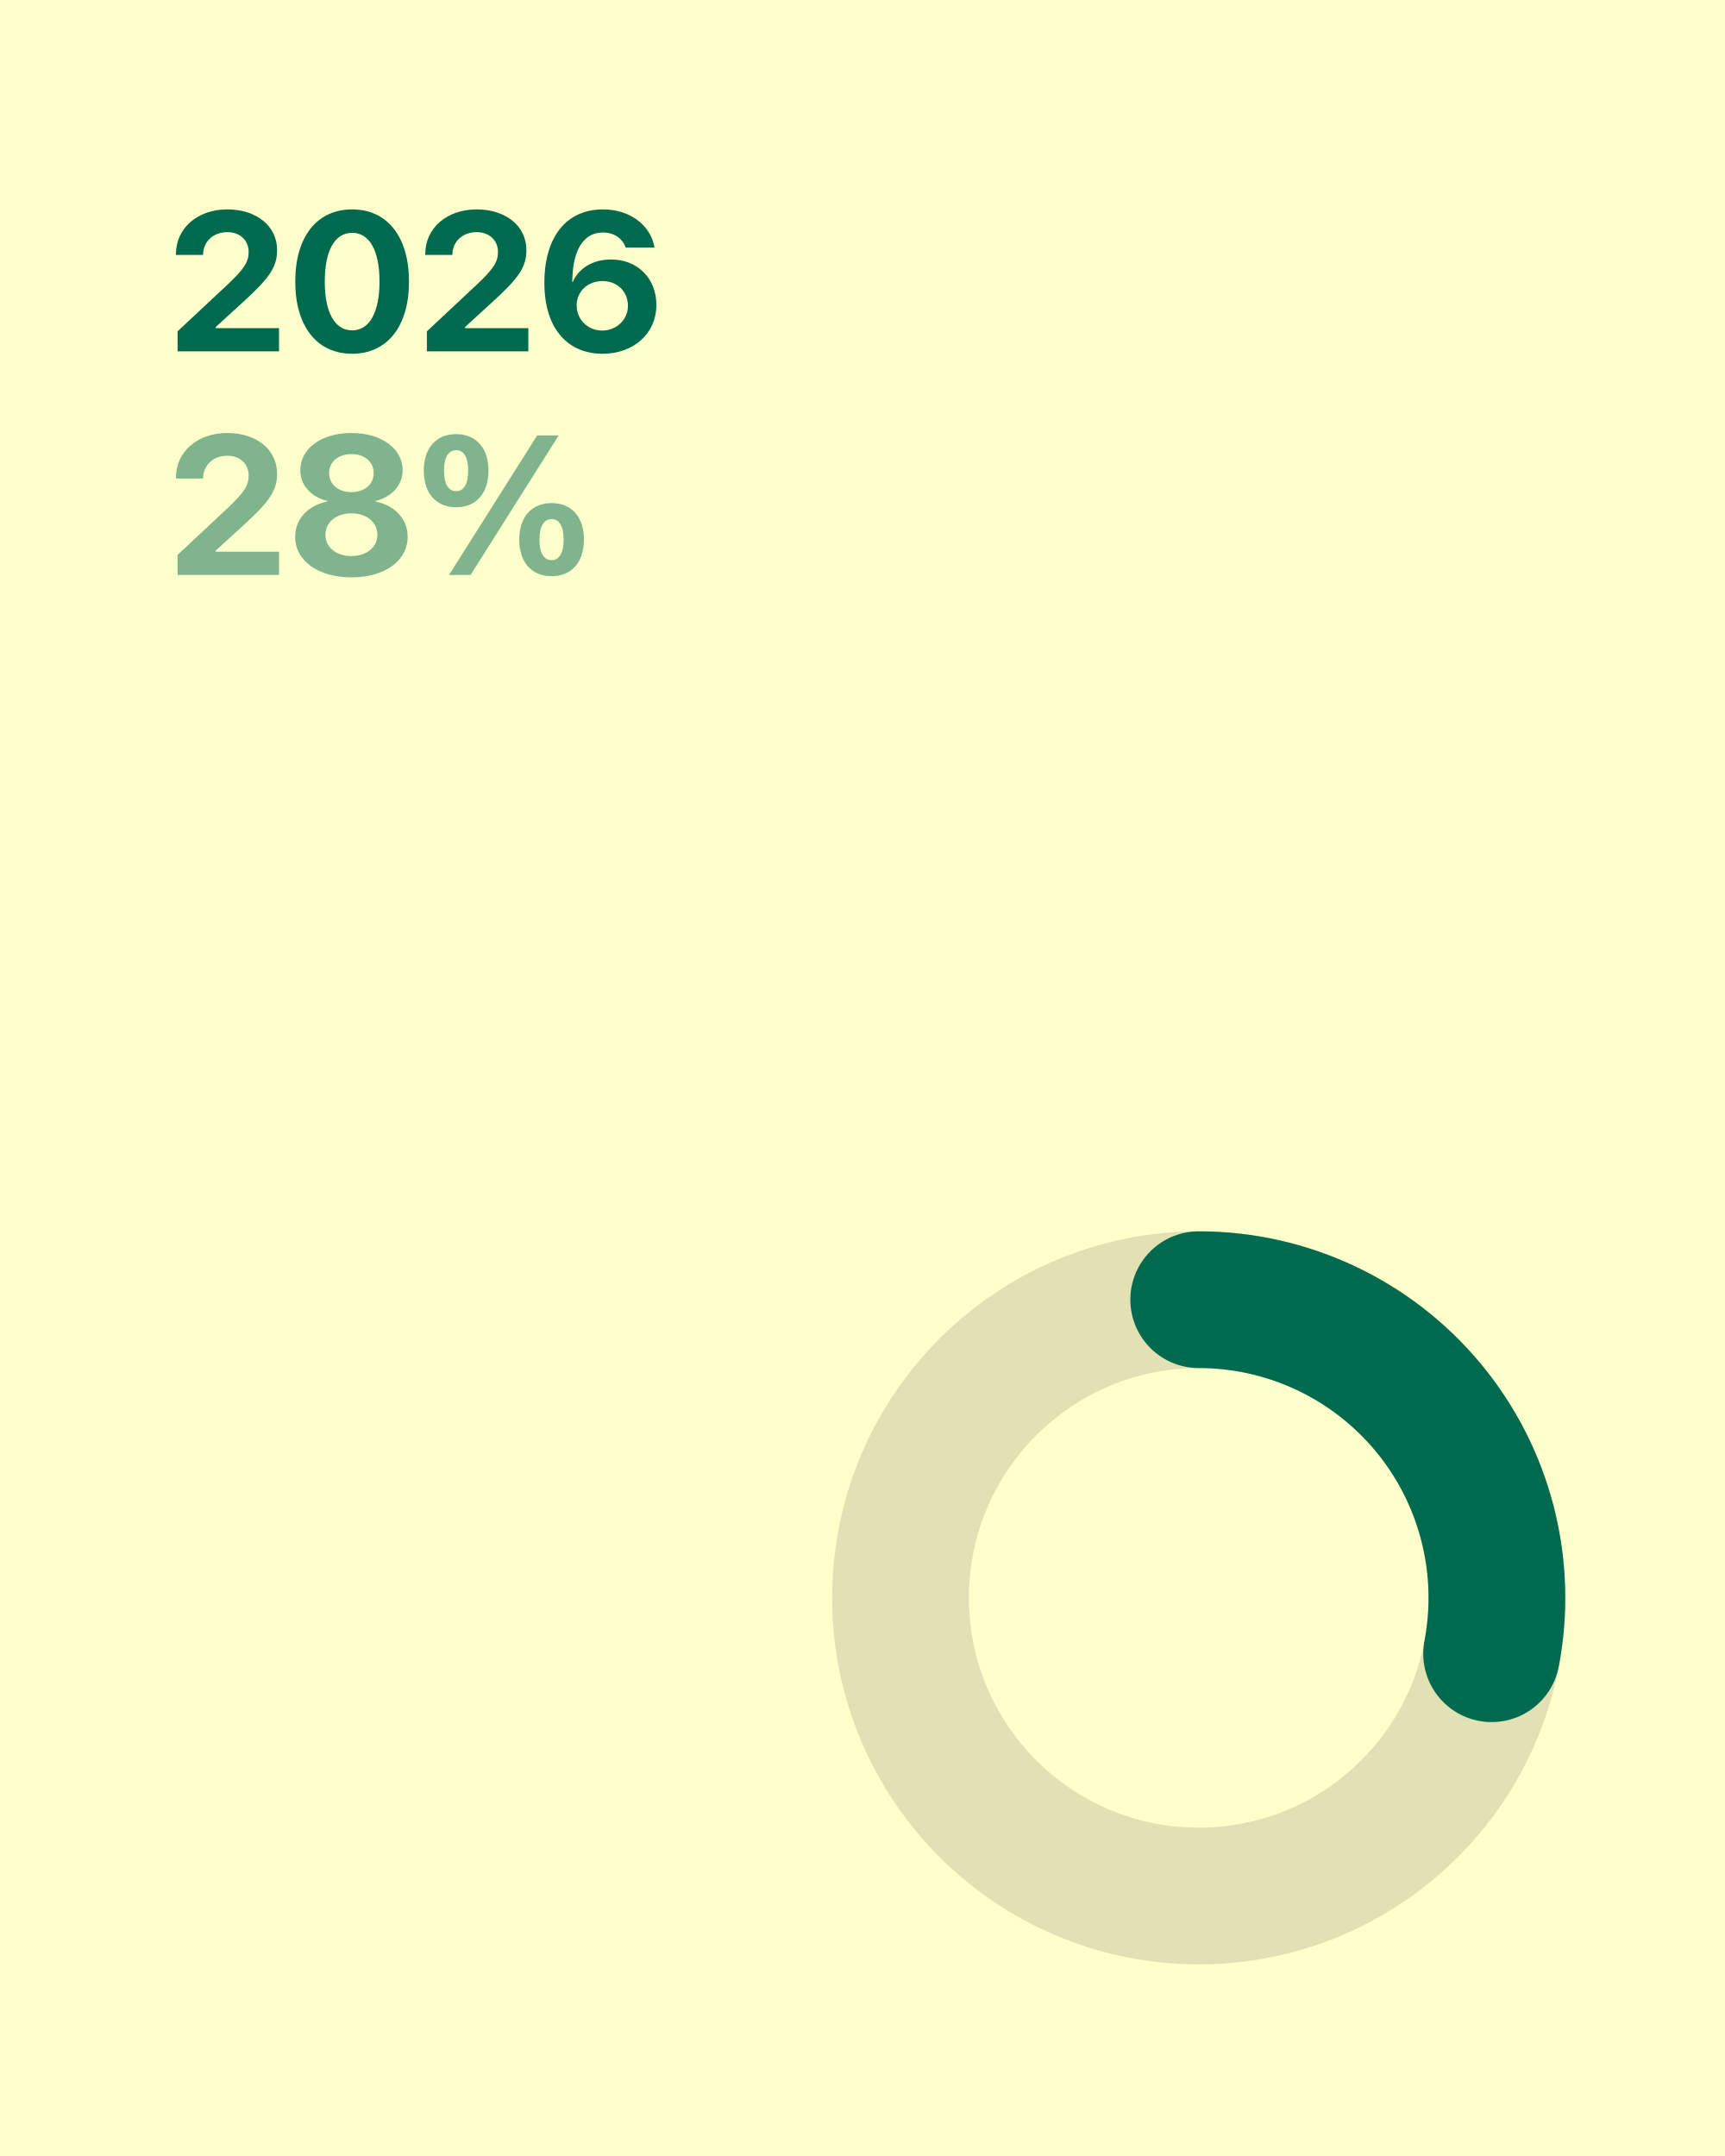
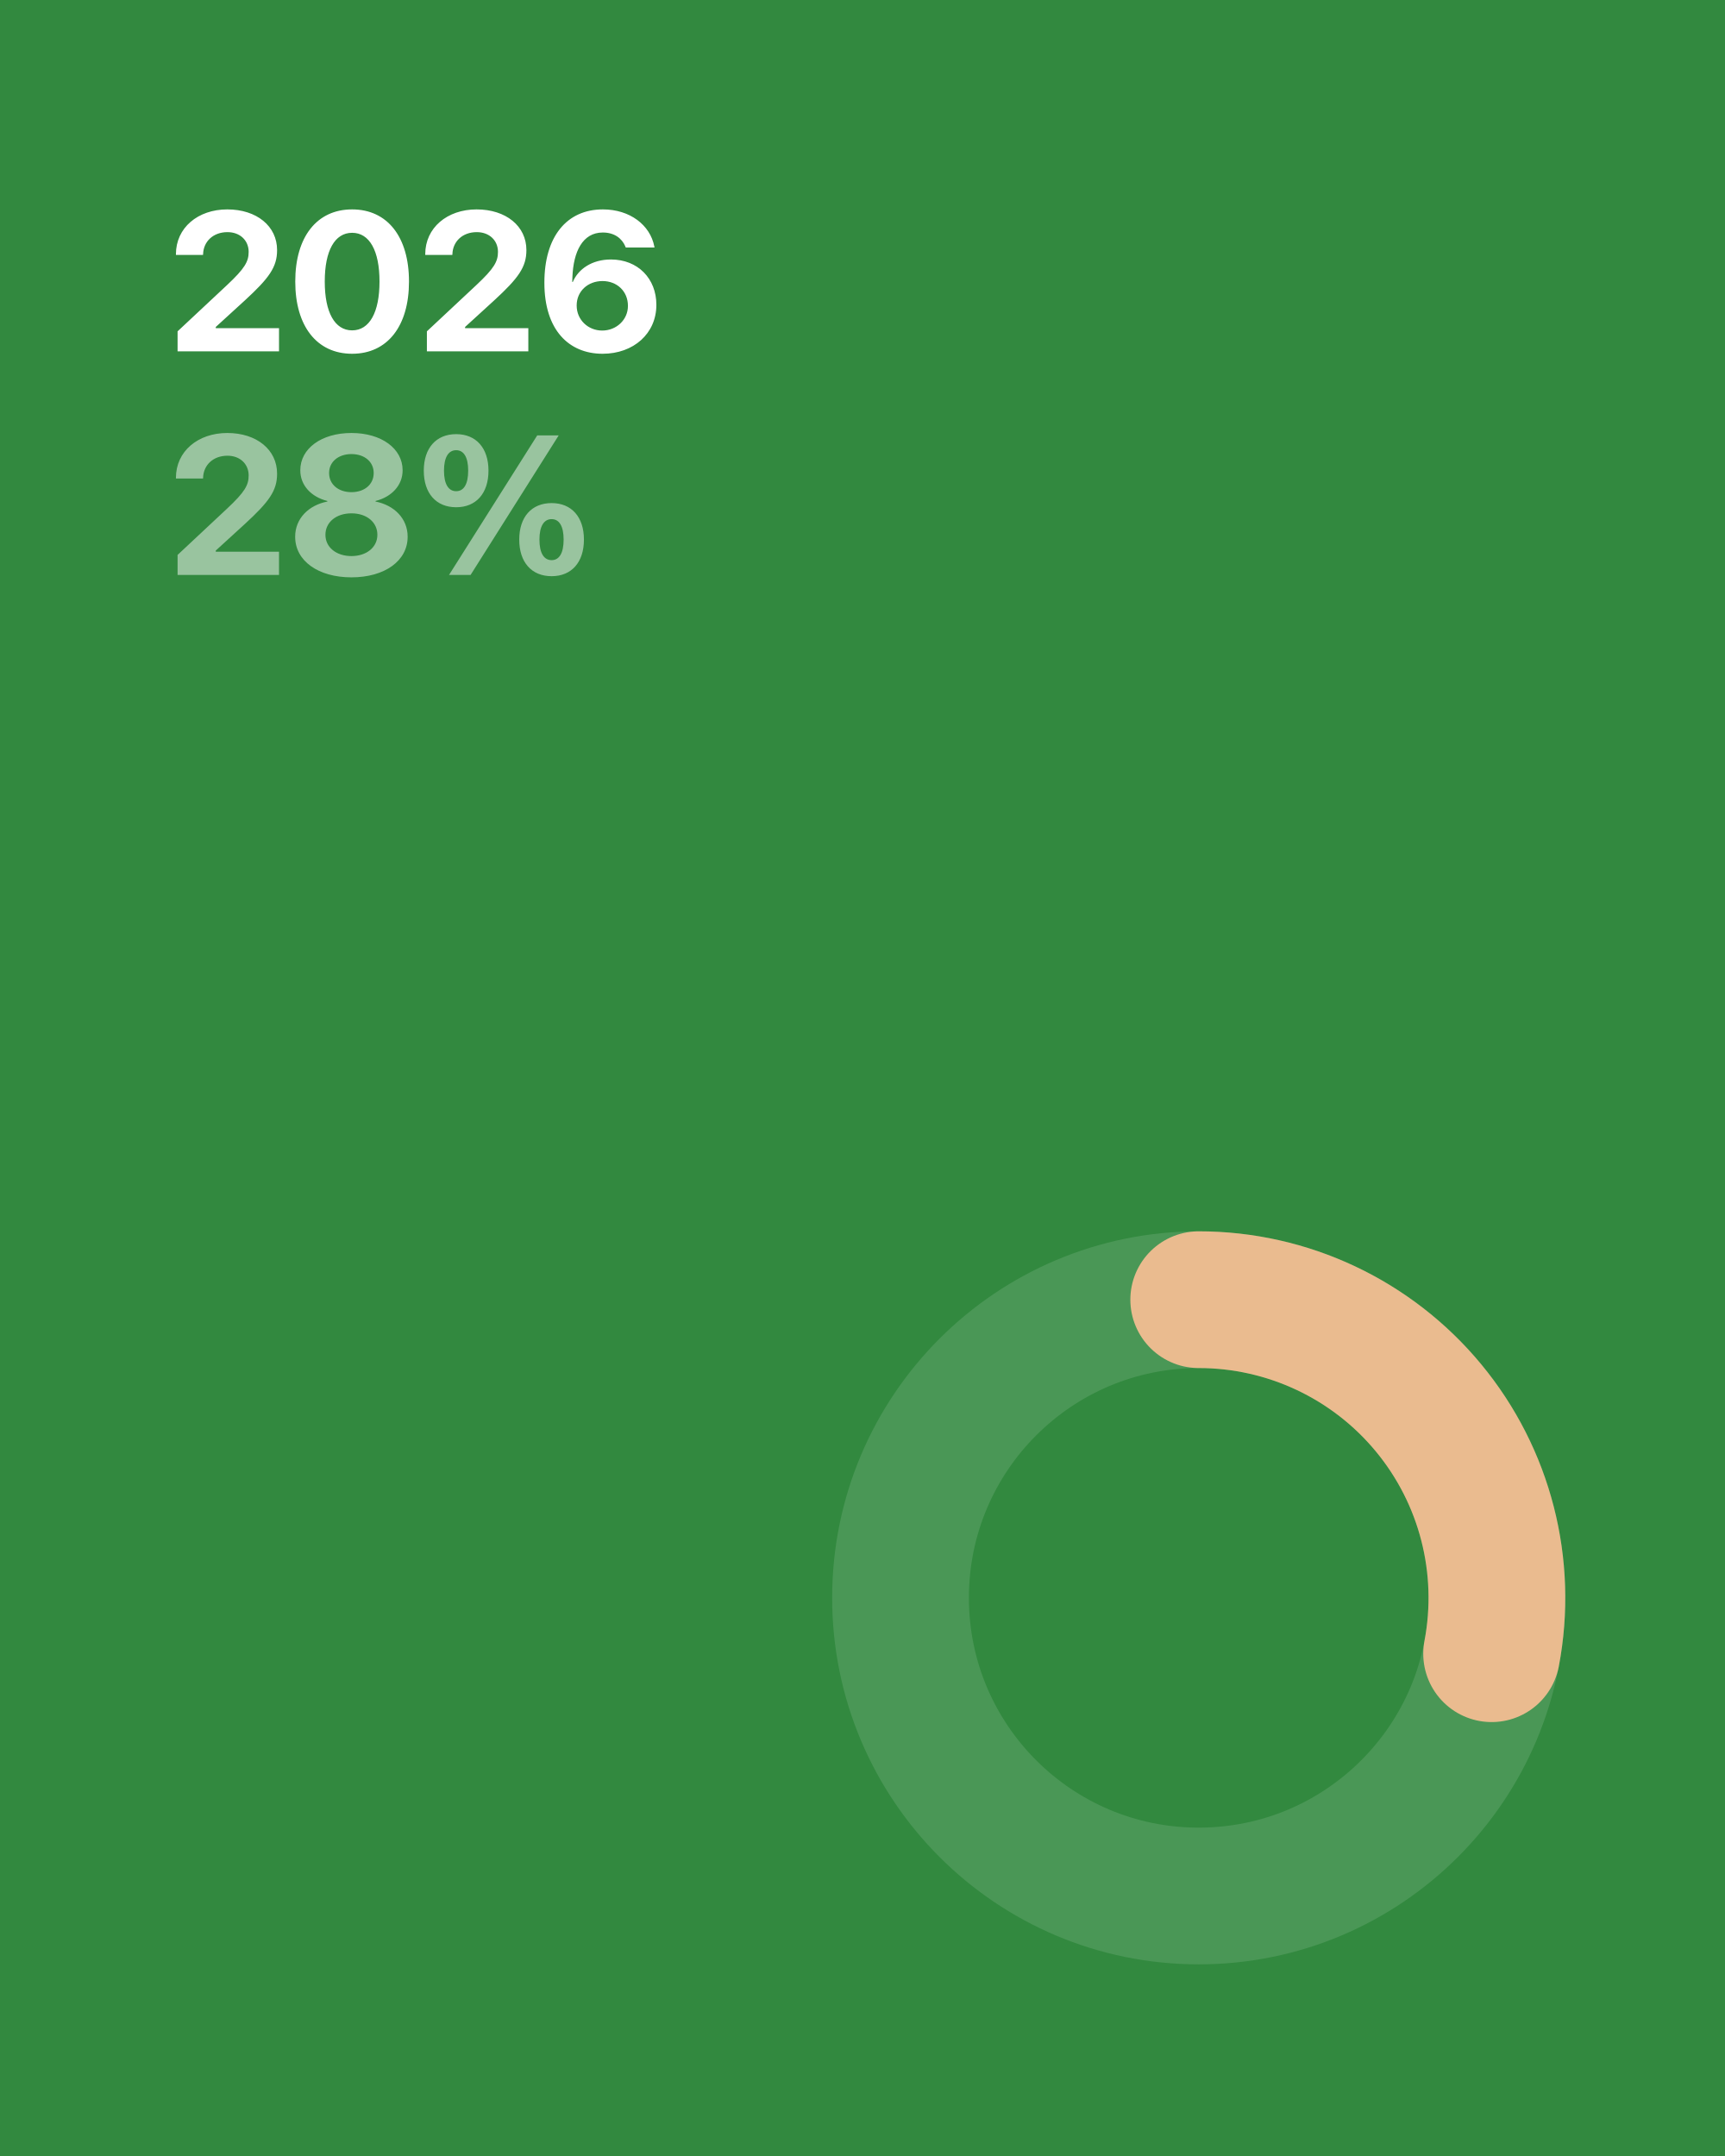
<svg xmlns="http://www.w3.org/2000/svg" viewBox="0 0 1080 1350" width="1080" height="1350">
-   <rect width="1080" height="1350" fill="#FFFFCC" />
-   <circle opacity="0.12" cx="750.5" cy="1000.5" r="186.692" fill="none" stroke="#000000" stroke-width="85.617" />
-   <path d="M750.5 813.808 A186.692 186.692 0 0 1 933.885 1035.483" fill="none" stroke="#006A4E" stroke-width="85.617" stroke-linecap="round" stroke-linejoin="round" />
-   <path d="M111.18 220L174.69 220L174.69 205.47L135.09 205.47L135.09 204.74L153.38 188.03C168.45 174.17 173.48 167.26 173.48 156.67L173.48 156.55C173.48 141.65 160.76 131.12 142.30 131.12C123.83 131.12 110.15 142.68 110.15 159.15L110.15 159.63L127.10 159.63L127.16 159.09C127.40 151.22 133.46 145.35 142.42 145.35C150.17 145.35 155.62 150.43 155.68 157.58L155.68 157.70C155.68 163.75 153.32 168.05 142.05 178.59L111.18 207.47ZM220.46 221.51C242.62 221.51 256.06 204.14 256.06 176.35L256.06 176.22C256.06 148.43 242.62 131.12 220.46 131.12C198.30 131.12 184.86 148.43 184.86 176.22L184.86 176.35C184.86 204.14 198.30 221.51 220.46 221.51ZM220.46 206.86C209.56 206.86 203.33 195.54 203.33 176.35L203.33 176.22C203.33 157.03 209.56 145.77 220.46 145.77C231.36 145.77 237.60 157.03 237.60 176.22L237.60 176.35C237.60 195.54 231.36 206.86 220.46 206.86ZM267.27 220L330.78 220L330.78 205.47L291.18 205.47L291.18 204.74L309.47 188.03C324.54 174.17 329.57 167.26 329.57 156.67L329.57 156.55C329.57 141.65 316.85 131.12 298.39 131.12C279.92 131.12 266.24 142.68 266.24 159.15L266.24 159.63L283.19 159.63L283.25 159.09C283.49 151.22 289.55 145.35 298.51 145.35C306.26 145.35 311.71 150.43 311.77 157.58L311.77 157.70C311.77 163.75 309.41 168.05 298.14 178.59L267.27 207.47ZM377.28 221.51C396.71 221.51 410.94 208.80 410.94 190.94L410.94 190.82C410.94 174.47 399.38 162.48 382.49 162.48C370.68 162.48 362.08 168.41 358.63 176.53L358.27 176.53C358.27 175.62 358.33 174.41 358.39 173.20C359.05 157.76 364.63 145.59 377.40 145.59C384.54 145.59 389.39 149.16 391.57 154.43L391.75 154.97L409.79 154.97L409.67 154.37C407.07 140.87 394.35 131.12 377.46 131.12C354.70 131.12 340.83 148.31 340.83 176.95L340.83 177.07C340.83 206.68 356.21 221.51 377.28 221.51ZM361.05 191.36L361.05 191.24C361.05 182.34 368.08 175.98 377.22 175.98C386.30 175.98 393.14 182.40 393.14 191.48L393.14 191.60C393.14 200.20 385.94 206.98 377.04 206.98C368.08 206.98 361.05 200.14 361.05 191.36Z" fill="#006A4E" />
-   <path d="M111.18 360L174.69 360L174.69 345.47L135.09 345.47L135.09 344.74L153.38 328.03C168.45 314.17 173.48 307.26 173.48 296.67L173.48 296.55C173.48 281.65 160.76 271.12 142.30 271.12C123.83 271.12 110.15 282.68 110.15 299.15L110.15 299.63L127.10 299.63L127.16 299.09C127.40 291.22 133.46 285.35 142.42 285.35C150.17 285.35 155.62 290.43 155.68 297.58L155.68 297.70C155.68 303.75 153.32 308.05 142.05 318.59L111.18 347.47ZM220.04 361.51C240.87 361.51 255.22 351.16 255.22 336.14L255.22 336.02C255.22 324.70 246.80 316.35 235.12 314.04L235.12 313.68C245.17 311.20 252.07 303.87 252.07 294.55L252.07 294.43C252.07 280.93 238.87 271.12 220.04 271.12C201.15 271.12 188.01 280.93 188.01 294.43L188.01 294.55C188.01 303.87 194.85 311.20 204.96 313.68L204.96 314.04C193.22 316.35 184.80 324.70 184.80 336.02L184.80 336.14C184.80 351.16 199.21 361.51 220.04 361.51ZM220.04 308.17C211.80 308.17 206.05 303.27 206.05 296.24L206.05 296.12C206.05 289.16 211.87 284.32 220.04 284.32C228.21 284.32 233.96 289.16 233.96 296.12L233.96 296.24C233.96 303.27 228.27 308.17 220.04 308.17ZM220.04 348.19C210.47 348.19 203.75 342.62 203.75 334.93L203.75 334.81C203.75 327.06 210.41 321.43 220.04 321.43C229.67 321.43 236.27 327.06 236.27 334.81L236.27 334.93C236.27 342.62 229.54 348.19 220.04 348.19ZM285.61 317.62C298.14 317.62 305.83 308.84 305.83 294.73L305.83 294.67C305.83 280.62 298.14 271.84 285.61 271.84C273.02 271.84 265.33 280.62 265.33 294.67L265.33 294.73C265.33 308.84 273.02 317.62 285.61 317.62ZM294.63 360L349.79 272.63L336.35 272.63L281.13 360ZM285.61 307.57C280.71 307.57 277.98 303.03 277.98 294.73L277.98 294.67C277.98 286.44 280.71 281.89 285.61 281.89C290.46 281.89 293.12 286.44 293.12 294.67L293.12 294.73C293.12 303.03 290.46 307.57 285.61 307.57ZM345.37 360.79C357.90 360.79 365.59 352.01 365.59 337.90L365.59 337.84C365.59 323.79 357.90 315.01 345.37 315.01C332.78 315.01 325.09 323.79 325.09 337.84L325.09 337.90C325.09 352.01 332.78 360.79 345.37 360.79ZM345.37 350.74C340.47 350.74 337.74 346.20 337.74 337.90L337.74 337.84C337.74 329.61 340.47 325.06 345.37 325.06C350.21 325.06 352.88 329.61 352.88 337.84L352.88 337.90C352.88 346.20 350.21 350.74 345.37 350.74Z" fill="#006A4E" opacity="0.5" />
+   <rect width="1080" height="1350" fill="#32893F" />
+   <circle opacity="0.12" cx="750.5" cy="1000.5" r="186.692" fill="none" stroke="white" stroke-width="85.617" />
+   <path d="M750.5 813.808 A186.692 186.692 0 0 1 933.885 1035.483" fill="none" stroke="#EABB8F" stroke-width="85.617" stroke-linecap="round" stroke-linejoin="round" />
+   <path d="M111.18 220L174.69 220L174.69 205.47L135.09 205.47L135.09 204.74L153.38 188.03C168.45 174.17 173.48 167.26 173.48 156.67L173.48 156.55C173.48 141.65 160.76 131.12 142.30 131.12C123.83 131.12 110.15 142.68 110.15 159.15L110.15 159.63L127.10 159.63L127.16 159.09C127.40 151.22 133.46 145.35 142.42 145.35C150.17 145.35 155.62 150.43 155.68 157.58L155.68 157.70C155.68 163.75 153.32 168.05 142.05 178.59L111.18 207.47ZM220.46 221.51C242.62 221.51 256.06 204.14 256.06 176.35L256.06 176.22C256.06 148.43 242.62 131.12 220.46 131.12C198.30 131.12 184.86 148.43 184.86 176.22L184.86 176.35C184.86 204.14 198.30 221.51 220.46 221.51ZM220.46 206.86C209.56 206.86 203.33 195.54 203.33 176.35L203.33 176.22C203.33 157.03 209.56 145.77 220.46 145.77C231.36 145.77 237.60 157.03 237.60 176.22L237.60 176.35C237.60 195.54 231.36 206.86 220.46 206.86ZM267.27 220L330.78 220L330.78 205.47L291.18 205.47L291.18 204.74L309.47 188.03C324.54 174.17 329.57 167.26 329.57 156.67L329.57 156.55C329.57 141.65 316.85 131.12 298.39 131.12C279.92 131.12 266.24 142.68 266.24 159.15L266.24 159.63L283.19 159.63L283.25 159.09C283.49 151.22 289.55 145.35 298.51 145.35C306.26 145.35 311.71 150.43 311.77 157.58L311.77 157.70C311.77 163.75 309.41 168.05 298.14 178.59L267.27 207.47ZM377.28 221.51C396.71 221.51 410.94 208.80 410.94 190.94L410.94 190.82C410.94 174.47 399.38 162.48 382.49 162.48C370.68 162.48 362.08 168.41 358.63 176.53L358.27 176.53C358.27 175.62 358.33 174.41 358.39 173.20C359.05 157.76 364.63 145.59 377.40 145.59C384.54 145.59 389.39 149.16 391.57 154.43L391.75 154.97L409.79 154.97L409.67 154.37C407.07 140.87 394.35 131.12 377.46 131.12C354.70 131.12 340.83 148.31 340.83 176.95L340.83 177.07C340.83 206.68 356.21 221.51 377.28 221.51ZM361.05 191.36L361.05 191.24C361.05 182.34 368.08 175.98 377.22 175.98C386.30 175.98 393.14 182.40 393.14 191.48L393.14 191.60C393.14 200.20 385.94 206.98 377.04 206.98C368.08 206.98 361.05 200.14 361.05 191.36Z" fill="white" />
+   <path d="M111.18 360L174.69 360L174.69 345.47L135.09 345.47L135.09 344.74L153.38 328.03C168.45 314.17 173.48 307.26 173.48 296.67L173.48 296.55C173.48 281.65 160.76 271.12 142.30 271.12C123.83 271.12 110.15 282.68 110.15 299.15L110.15 299.63L127.10 299.63L127.16 299.09C127.40 291.22 133.46 285.35 142.42 285.35C150.17 285.35 155.62 290.43 155.68 297.58L155.68 297.70C155.68 303.75 153.32 308.05 142.05 318.59L111.18 347.47ZM220.04 361.51C240.87 361.51 255.22 351.16 255.22 336.14L255.22 336.02C255.22 324.70 246.80 316.35 235.12 314.04L235.12 313.68C245.17 311.20 252.07 303.87 252.07 294.55L252.07 294.43C252.07 280.93 238.87 271.12 220.04 271.12C201.15 271.12 188.01 280.93 188.01 294.43L188.01 294.55C188.01 303.87 194.85 311.20 204.96 313.68L204.96 314.04C193.22 316.35 184.80 324.70 184.80 336.02L184.80 336.14C184.80 351.16 199.21 361.51 220.04 361.51ZM220.04 308.17C211.80 308.17 206.05 303.27 206.05 296.24L206.05 296.12C206.05 289.16 211.87 284.32 220.04 284.32C228.21 284.32 233.96 289.16 233.96 296.12L233.96 296.24C233.96 303.27 228.27 308.17 220.04 308.17ZM220.04 348.19C210.47 348.19 203.75 342.62 203.75 334.93L203.75 334.81C203.75 327.06 210.41 321.43 220.04 321.43C229.67 321.43 236.27 327.06 236.27 334.81L236.27 334.93C236.27 342.62 229.54 348.19 220.04 348.19ZM285.61 317.62C298.14 317.62 305.83 308.84 305.83 294.73L305.83 294.67C305.83 280.62 298.14 271.84 285.61 271.84C273.02 271.84 265.33 280.62 265.33 294.67L265.33 294.73C265.33 308.84 273.02 317.62 285.61 317.62ZM294.63 360L349.79 272.63L336.35 272.63L281.13 360ZM285.61 307.57C280.71 307.57 277.98 303.03 277.98 294.73L277.98 294.67C277.98 286.44 280.71 281.89 285.61 281.89C290.46 281.89 293.12 286.44 293.12 294.67L293.12 294.73C293.12 303.03 290.46 307.57 285.61 307.57ZM345.37 360.79C357.90 360.79 365.59 352.01 365.59 337.90L365.59 337.84C365.59 323.79 357.90 315.01 345.37 315.01C332.78 315.01 325.09 323.79 325.09 337.84L325.09 337.90C325.09 352.01 332.78 360.79 345.37 360.79ZM345.37 350.74C340.47 350.74 337.74 346.20 337.74 337.90L337.74 337.84C337.74 329.61 340.47 325.06 345.37 325.06C350.21 325.06 352.88 329.61 352.88 337.84L352.88 337.90C352.88 346.20 350.21 350.74 345.37 350.74Z" fill="white" opacity="0.5" />
</svg>
